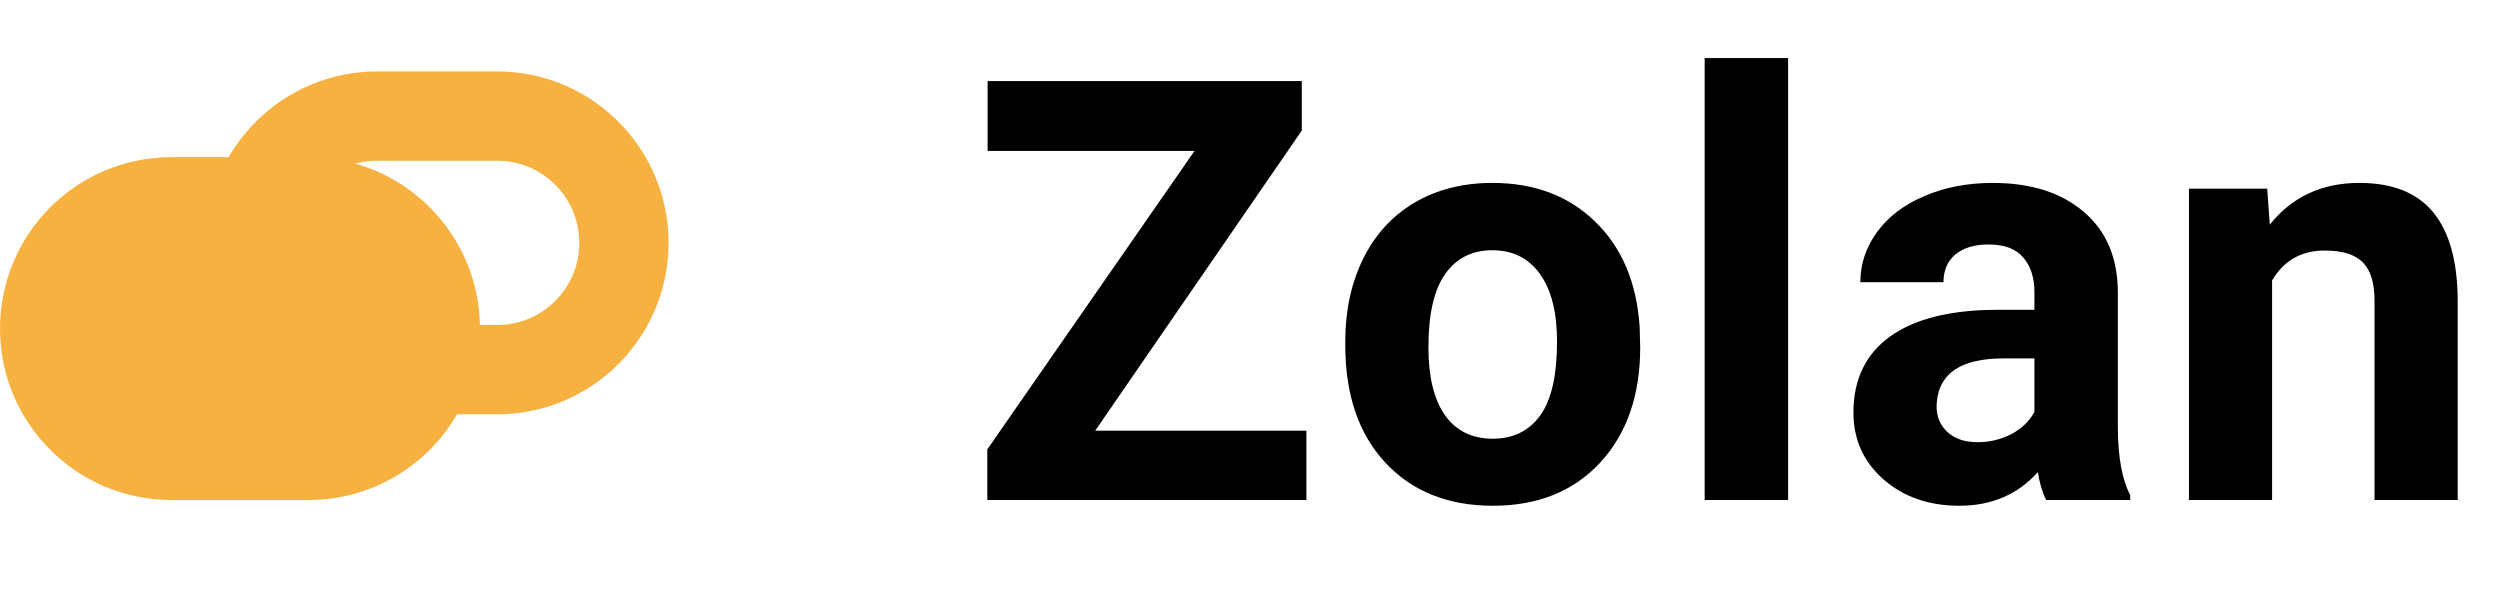
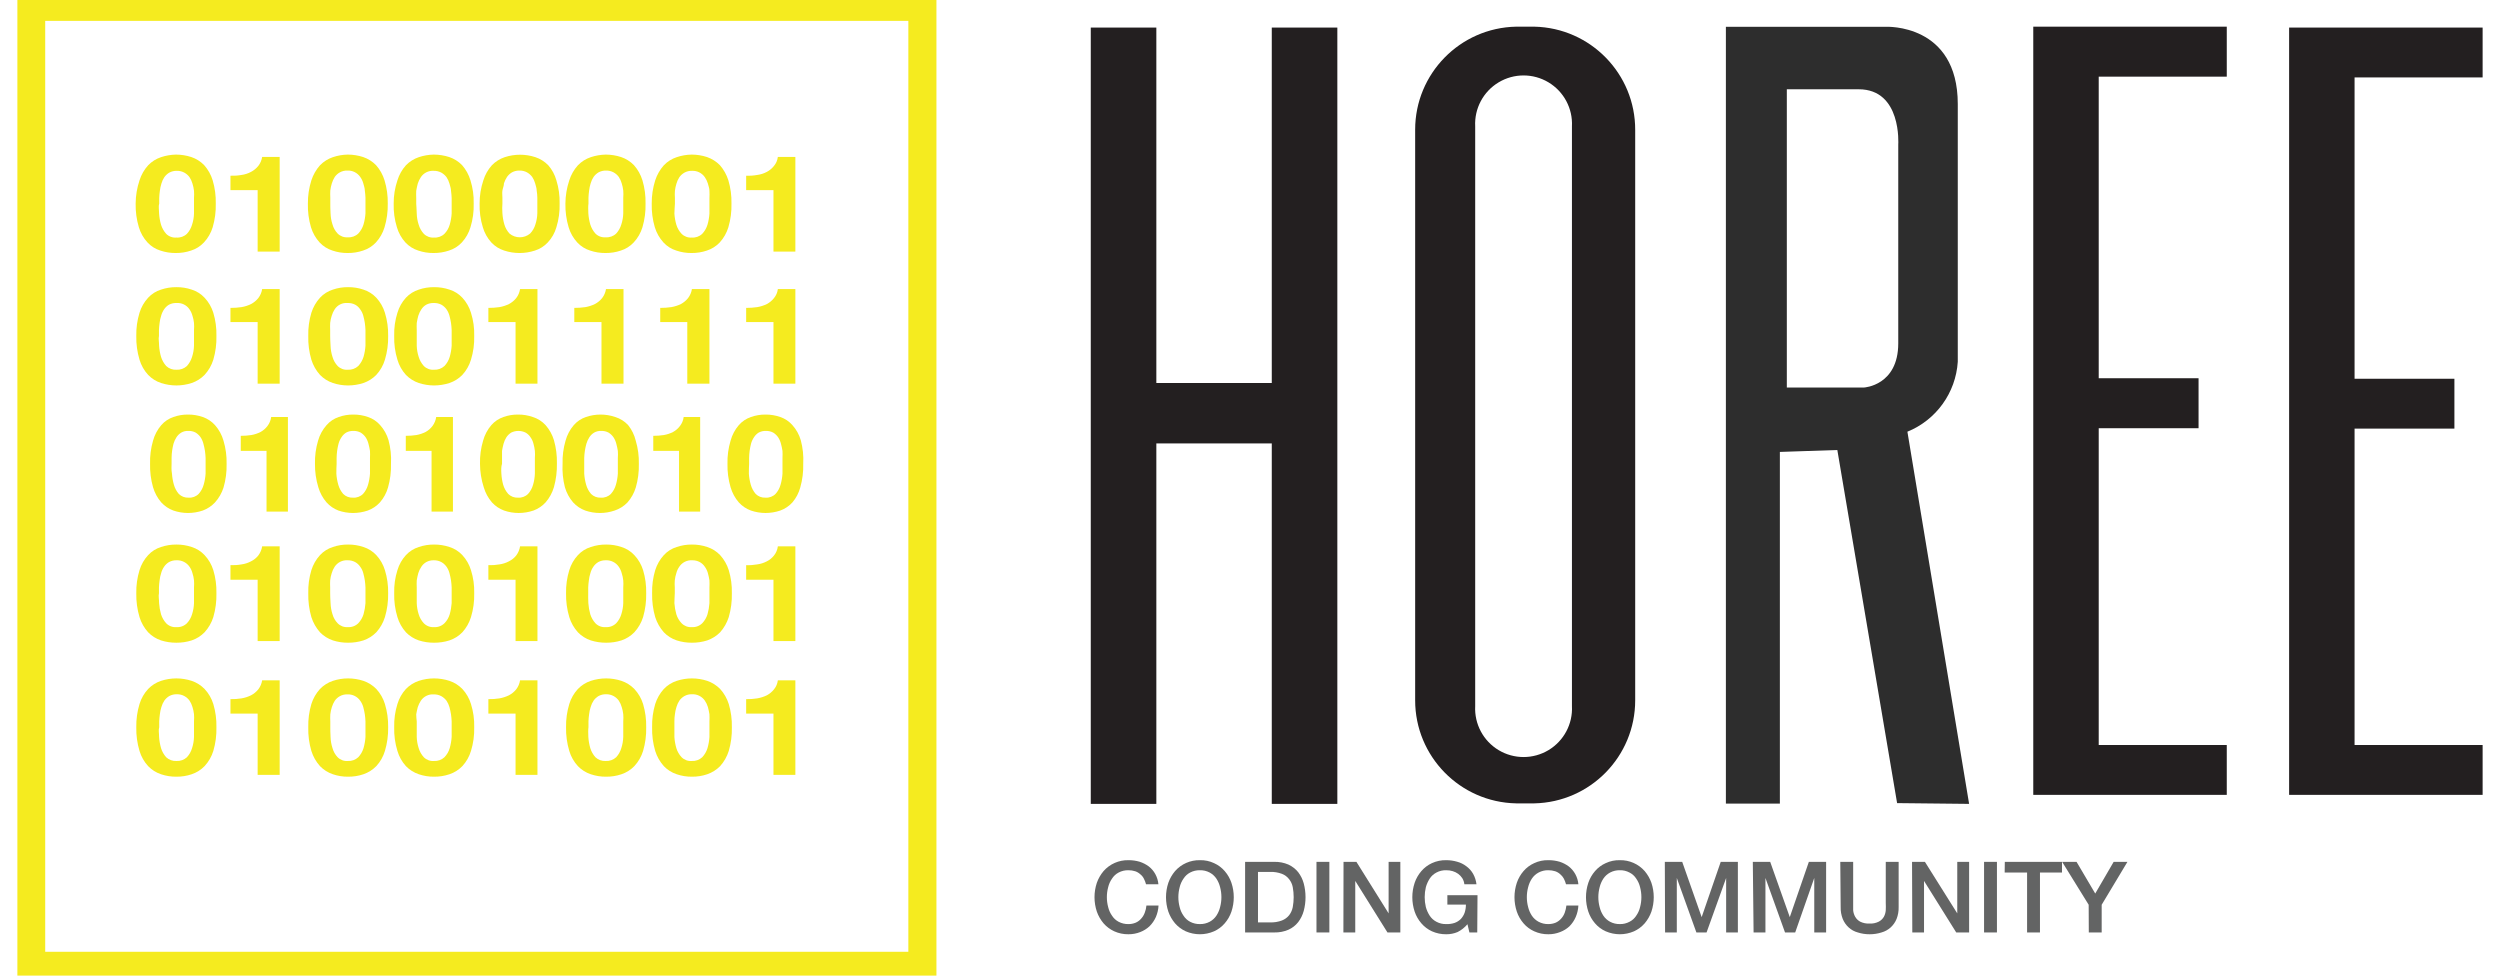
- <svg xmlns="http://www.w3.org/2000/svg" width="140" height="33" fill="none">
-   <rect y="8.8" width="26.88" height="19.2" rx="9.6" fill="#F6B141" />
-   <rect x="14.02" y="6.5" width="20.92" height="14.2" rx="7.1" stroke="#F6B141" stroke-width="5" />
-   <path d="M61.332 24.117h11.827V28H55.29v-2.836l11.602-16.71H55.306V4.54H72.9v2.772L61.332 24.117zm14.003-4.995c0-1.73.333-3.271.999-4.625.666-1.353 1.622-2.4 2.868-3.142 1.257-.741 2.713-1.112 4.367-1.112 2.352 0 4.27.72 5.752 2.16 1.493 1.439 2.326 3.394 2.498 5.865l.032 1.192c0 2.675-.746 4.823-2.24 6.445-1.493 1.612-3.496 2.417-6.01 2.417s-4.522-.805-6.026-2.417c-1.493-1.611-2.24-3.803-2.24-6.574v-.21zm4.657.338c0 1.654.311 2.922.934 3.803.623.87 1.515 1.305 2.675 1.305 1.128 0 2.009-.43 2.643-1.29.633-.87.95-2.255.95-4.156 0-1.622-.317-2.88-.95-3.77-.634-.893-1.526-1.338-2.675-1.338-1.139 0-2.02.446-2.643 1.337-.623.88-.934 2.25-.934 4.109zM100.134 28h-4.673V3.25h4.673V28zm14.454 0c-.215-.419-.371-.94-.467-1.563-1.128 1.257-2.595 1.885-4.399 1.885-1.708 0-3.126-.494-4.254-1.482-1.117-.988-1.676-2.235-1.676-3.738 0-1.848.682-3.266 2.046-4.254 1.375-.989 3.357-1.488 5.946-1.499h2.143v-.999c0-.806-.209-1.45-.628-1.934-.408-.483-1.058-.725-1.95-.725-.784 0-1.402.188-1.853.564-.44.376-.661.892-.661 1.547h-4.656c0-1.01.311-1.944.934-2.803.623-.86 1.504-1.531 2.643-2.015 1.139-.494 2.417-.74 3.835-.74 2.148 0 3.851.542 5.108 1.627 1.267 1.074 1.901 2.588 1.901 4.544v7.557c.011 1.654.242 2.905.693 3.754V28h-4.705zm-3.851-3.239a4.07 4.07 0 0 0 1.901-.45c.58-.313 1.01-.726 1.289-1.242v-2.997h-1.74c-2.331 0-3.572.806-3.722 2.417l-.016.274c0 .58.204 1.058.612 1.434.408.376.967.564 1.676.564zm16.226-14.196l.145 2.015c1.246-1.558 2.917-2.337 5.012-2.337 1.847 0 3.222.543 4.125 1.628.902 1.085 1.364 2.707 1.385 4.866V28h-4.656V16.85c0-.989-.215-1.703-.645-2.144-.43-.45-1.144-.676-2.143-.676-1.311 0-2.293.558-2.949 1.676V28h-4.656V10.565h4.382z" fill="#000" />
+ <svg xmlns="http://www.w3.org/2000/svg" width="123" height="48" viewBox="0 0 191.36 75.73">
+   <g id="Layer_2" data-name="Layer 2">
+     <g id="Layer_1-2" data-name="Layer 1">
+       <path d="M0,0V75.73H71.34V0ZM69.16,73.88h-67V1.62h67Z" fill="#f5eb1f" />
+       <polygon points="97.37 2.14 97.37 29.73 88.41 29.73 88.41 2.14 83.32 2.14 83.32 62.4 88.41 62.4 88.41 34.42 97.37 34.42 97.37 62.4 102.46 62.4 102.46 2.14 97.37 2.14" fill="#231f20" />
+       <polygon points="171.5 5.95 171.5 2.07 161.56 2.07 156.48 2.07 156.48 5.95 156.48 29.36 156.48 33.24 156.48 57.83 156.48 61.7 161.56 61.7 171.5 61.7 171.5 57.83 161.56 57.83 161.56 33.24 169.31 33.24 169.31 29.36 161.56 29.36 161.56 5.95 171.5 5.95" fill="#231f20" />
+       <path d="M146.71,33.51a6.3,6.3,0,0,0,3.91-5.43v-20c0-6.28-5.58-6-5.58-6H132.62v60.3h4.19V35.08l4.46-.15,4.64,27.41,5.59.06ZM146,11.22V26.65c0,3.28-2.65,3.43-2.65,3.43h-6V6.93h5.58C146.29,6.93,146,11.22,146,11.22Z" fill="#2d2d2d" />
+       <path d="M117.75,2.07h-1.41a8,8,0,0,0-7.84,8V54.36a8,8,0,0,0,7.84,8h1.41a8,8,0,0,0,7.83-8V10.1A8,8,0,0,0,117.75,2.07Zm2.92,52.74a3.76,3.76,0,1,1-7.51,0v-45a3.76,3.76,0,1,1,7.51,0Z" fill="#231f20" />
+       <polygon points="191.36 6.01 191.36 2.14 181.42 2.14 176.34 2.14 176.34 6.01 176.34 29.4 176.34 33.27 176.34 57.83 176.34 61.7 181.42 61.7 191.36 61.7 191.36 57.83 181.42 57.83 181.42 33.27 189.17 33.27 189.17 29.4 181.42 29.4 181.42 6.01 191.36 6.01" fill="#231f20" />
+       <path d="M87.61,68.64a2.11,2.11,0,0,0-.17-.44,1,1,0,0,0-.28-.34,1.09,1.09,0,0,0-.39-.23,1.69,1.69,0,0,0-.53-.08,1.55,1.55,0,0,0-.76.18,1.35,1.35,0,0,0-.51.47,1.94,1.94,0,0,0-.3.67,3,3,0,0,0,0,1.54,1.94,1.94,0,0,0,.3.67,1.35,1.35,0,0,0,.51.47,1.55,1.55,0,0,0,.76.18,1.41,1.41,0,0,0,.57-.11,1.18,1.18,0,0,0,.42-.31,1.42,1.42,0,0,0,.28-.46,2,2,0,0,0,.13-.56h.94a2.58,2.58,0,0,1-.21.9,2.37,2.37,0,0,1-.49.71,2.24,2.24,0,0,1-.72.45,2.47,2.47,0,0,1-.92.17,2.57,2.57,0,0,1-1.1-.23,2.45,2.45,0,0,1-.83-.62,2.92,2.92,0,0,1-.52-.91,3.54,3.54,0,0,1,0-2.23,2.92,2.92,0,0,1,.52-.91,2.5,2.5,0,0,1,1.93-.85,3,3,0,0,1,.87.12,2.45,2.45,0,0,1,.72.37,1.9,1.9,0,0,1,.5.59,2,2,0,0,1,.24.79Z" fill="#636464" />
+       <path d="M91.79,66.77a2.43,2.43,0,0,1,1.1.23,2.35,2.35,0,0,1,.83.62,2.73,2.73,0,0,1,.52.91,3.54,3.54,0,0,1,0,2.23,2.73,2.73,0,0,1-.52.91,2.35,2.35,0,0,1-.83.62,2.75,2.75,0,0,1-2.2,0,2.45,2.45,0,0,1-.83-.62,2.92,2.92,0,0,1-.52-.91,3.54,3.54,0,0,1,0-2.23,2.92,2.92,0,0,1,.52-.91,2.5,2.5,0,0,1,1.93-.85Zm0,.78a1.55,1.55,0,0,0-.76.18,1.35,1.35,0,0,0-.51.47,1.94,1.94,0,0,0-.3.67,3,3,0,0,0,0,1.54,1.94,1.94,0,0,0,.3.67,1.35,1.35,0,0,0,.51.47,1.55,1.55,0,0,0,.76.18,1.53,1.53,0,0,0,.76-.18,1.46,1.46,0,0,0,.52-.47,2.13,2.13,0,0,0,.29-.67,3,3,0,0,0,0-1.54,2.13,2.13,0,0,0-.29-.67,1.46,1.46,0,0,0-.52-.47A1.53,1.53,0,0,0,91.79,67.55Z" fill="#636464" />
+       <path d="M95.3,66.9h2.27a2.62,2.62,0,0,1,1.09.21,2.13,2.13,0,0,1,.76.59,2.53,2.53,0,0,1,.43.87,4.13,4.13,0,0,1,.14,1.07,4.07,4.07,0,0,1-.14,1.07,2.53,2.53,0,0,1-.43.87,2,2,0,0,1-.76.59,2.62,2.62,0,0,1-1.09.21H95.3Zm1,4.7h.94a2.39,2.39,0,0,0,.92-.15,1.34,1.34,0,0,0,.56-.41,1.51,1.51,0,0,0,.28-.63,4.27,4.27,0,0,0,0-1.54,1.41,1.41,0,0,0-.28-.62,1.28,1.28,0,0,0-.56-.42,2.39,2.39,0,0,0-.92-.15h-.94Z" fill="#636464" />
+       <path d="M100.84,66.9h1v5.48h-1Z" fill="#636464" />
+       <path d="M102.94,66.9h1l2.5,4h0v-4h.91v5.48h-1l-2.5-4h0v4h-.92Z" fill="#636464" />
+       <path d="M113.32,72.38h-.61l-.15-.64a2.42,2.42,0,0,1-.77.61,2.23,2.23,0,0,1-.88.17,2.65,2.65,0,0,1-1.11-.23,2.41,2.41,0,0,1-.82-.62,2.73,2.73,0,0,1-.52-.91,3.54,3.54,0,0,1,0-2.23,2.73,2.73,0,0,1,.52-.91,2.41,2.41,0,0,1,.82-.62,2.51,2.51,0,0,1,1.11-.23,3,3,0,0,1,.85.12,2.05,2.05,0,0,1,.71.35,1.89,1.89,0,0,1,.53.59,2.21,2.21,0,0,1,.26.81h-.94a1.14,1.14,0,0,0-.16-.47,1.3,1.3,0,0,0-.32-.34,1.43,1.43,0,0,0-.43-.21,1.68,1.68,0,0,0-.5-.07,1.5,1.5,0,0,0-.76.18,1.38,1.38,0,0,0-.52.47,2.4,2.4,0,0,0-.3.67,3.34,3.34,0,0,0,0,1.54,2.4,2.4,0,0,0,.3.67,1.38,1.38,0,0,0,.52.47,1.5,1.5,0,0,0,.76.18,1.89,1.89,0,0,0,.65-.09,1.31,1.31,0,0,0,.48-.3,1.44,1.44,0,0,0,.3-.49,2,2,0,0,0,.1-.63H111v-.73h2.34Z" fill="#636464" />
+       <path d="M120.21,68.64a2.11,2.11,0,0,0-.17-.44,1.16,1.16,0,0,0-.28-.34,1.09,1.09,0,0,0-.39-.23,1.74,1.74,0,0,0-.53-.08,1.53,1.53,0,0,0-.76.18,1.46,1.46,0,0,0-.52.47,2.13,2.13,0,0,0-.29.67,3,3,0,0,0,0,1.54,2.13,2.13,0,0,0,.29.67,1.46,1.46,0,0,0,.52.47,1.53,1.53,0,0,0,.76.18,1.48,1.48,0,0,0,.57-.11,1.27,1.27,0,0,0,.42-.31,1.42,1.42,0,0,0,.28-.46,2.42,2.42,0,0,0,.13-.56h.93a2.58,2.58,0,0,1-.21.9,2.34,2.34,0,0,1-.48.71,2.18,2.18,0,0,1-.73.45,2.42,2.42,0,0,1-.91.17,2.57,2.57,0,0,1-1.1-.23,2.35,2.35,0,0,1-.83-.62,2.73,2.73,0,0,1-.52-.91,3.54,3.54,0,0,1,0-2.23,2.73,2.73,0,0,1,.52-.91,2.35,2.35,0,0,1,.83-.62,2.43,2.43,0,0,1,1.1-.23,3,3,0,0,1,.87.12,2.45,2.45,0,0,1,.72.37,2,2,0,0,1,.5.59,2,2,0,0,1,.24.79Z" fill="#636464" />
+       <path d="M124.39,66.77a2.5,2.5,0,0,1,1.93.85,2.92,2.92,0,0,1,.52.91,3.54,3.54,0,0,1,0,2.23,2.92,2.92,0,0,1-.52.91,2.45,2.45,0,0,1-.83.62,2.75,2.75,0,0,1-2.2,0,2.35,2.35,0,0,1-.83-.62,2.73,2.73,0,0,1-.52-.91,3.54,3.54,0,0,1,0-2.23,2.73,2.73,0,0,1,.52-.91,2.35,2.35,0,0,1,.83-.62A2.43,2.43,0,0,1,124.39,66.77Zm0,.78a1.53,1.53,0,0,0-.76.18,1.46,1.46,0,0,0-.52.47,2.13,2.13,0,0,0-.29.67,3,3,0,0,0,0,1.54,2.13,2.13,0,0,0,.29.67,1.46,1.46,0,0,0,.52.47,1.53,1.53,0,0,0,.76.18,1.49,1.49,0,0,0,.75-.18,1.31,1.31,0,0,0,.52-.47,1.94,1.94,0,0,0,.3-.67,3,3,0,0,0,0-1.54,1.94,1.94,0,0,0-.3-.67,1.31,1.31,0,0,0-.52-.47A1.49,1.49,0,0,0,124.39,67.55Z" fill="#636464" />
+       <path d="M127.88,66.9h1.35l1.51,4.29h0l1.48-4.29h1.33v5.48h-.91V68.15h0l-1.52,4.23h-.79l-1.52-4.23h0v4.23h-.91Z" fill="#636464" />
+       <path d="M134.71,66.9h1.35l1.52,4.29h0l1.48-4.29h1.34v5.48h-.92V68.15h0L138,72.38h-.79l-1.52-4.23h0v4.23h-.92Z" fill="#636464" />
+       <path d="M141.5,66.9h1v3.19c0,.19,0,.38,0,.57a1.27,1.27,0,0,0,.16.51,1,1,0,0,0,.38.37,1.47,1.47,0,0,0,.73.15,1.43,1.43,0,0,0,.72-.15,1,1,0,0,0,.39-.37,1.26,1.26,0,0,0,.15-.51,5.44,5.44,0,0,0,0-.57V66.9h1v3.51a2.36,2.36,0,0,1-.16.92,1.83,1.83,0,0,1-.46.66,1.76,1.76,0,0,1-.71.39,3,3,0,0,1-.92.14,2.91,2.91,0,0,1-.92-.14,1.69,1.69,0,0,1-.71-.39,1.83,1.83,0,0,1-.46-.66,2.36,2.36,0,0,1-.16-.92Z" fill="#636464" />
+       <path d="M147.07,66.9h1l2.51,4h0v-4h.92v5.48h-1l-2.5-4h0v4h-.91Z" fill="#636464" />
+       <path d="M152.66,66.9h1v5.48h-1Z" fill="#636464" />
+       <path d="M154.27,66.9h4.44v.83H157v4.65h-1V67.73h-1.74Z" fill="#636464" />
+       <path d="M160.78,70.23l-2.06-3.33h1.12l1.45,2.46,1.43-2.46h1.07l-2,3.33v2.15h-1Z" fill="#636464" />
+       <path d="M9.48,14a3.16,3.16,0,0,1,.67-1.17,2.47,2.47,0,0,1,1-.63A3.9,3.9,0,0,1,12.31,12a3.85,3.85,0,0,1,1.19.19,2.5,2.5,0,0,1,1,.63A3.17,3.17,0,0,1,15.16,14a5.85,5.85,0,0,1,.24,1.8,6,6,0,0,1-.24,1.84,3,3,0,0,1-.68,1.18,2.3,2.3,0,0,1-1,.63,3.58,3.58,0,0,1-1.19.19,3.62,3.62,0,0,1-1.19-.19,2.27,2.27,0,0,1-1-.63,3,3,0,0,1-.67-1.18,6,6,0,0,1-.25-1.84A5.83,5.83,0,0,1,9.48,14ZM11,16.58a4,4,0,0,0,.15.86,1.9,1.9,0,0,0,.4.71,1,1,0,0,0,.8.29,1.06,1.06,0,0,0,.81-.29,1.77,1.77,0,0,0,.4-.71,3,3,0,0,0,.15-.86c0-.3,0-.55,0-.76s0-.28,0-.45a3.64,3.64,0,0,0,0-.56,3,3,0,0,0-.12-.56,1.75,1.75,0,0,0-.23-.5,1.23,1.23,0,0,0-.4-.35,1.16,1.16,0,0,0-.58-.14,1.17,1.17,0,0,0-.59.14,1.27,1.27,0,0,0-.38.35,1.75,1.75,0,0,0-.23.5,3,3,0,0,0-.12.56,5.54,5.54,0,0,0-.05.56v.45C10.94,16,11,16.28,11,16.58Z" fill="#f5eb1f" />
+       <path d="M18.65,19.53V14.76H16.54V13.64a4.06,4.06,0,0,0,.86-.06,2.15,2.15,0,0,0,.74-.24,1.8,1.8,0,0,0,.56-.46,1.49,1.49,0,0,0,.3-.7h1.36v7.35Z" fill="#f5eb1f" />
+       <path d="M22.82,14a3.3,3.3,0,0,1,.67-1.17,2.5,2.5,0,0,1,1-.63A3.79,3.79,0,0,1,25.65,12a3.85,3.85,0,0,1,1.19.19,2.54,2.54,0,0,1,1,.63A3.16,3.16,0,0,1,28.5,14a5.83,5.83,0,0,1,.25,1.8,6,6,0,0,1-.25,1.84,3,3,0,0,1-.67,1.18,2.33,2.33,0,0,1-1,.63,3.58,3.58,0,0,1-1.19.19,3.52,3.52,0,0,1-1.18-.19,2.3,2.3,0,0,1-1-.63,3.1,3.1,0,0,1-.67-1.18,6,6,0,0,1-.24-1.84A5.85,5.85,0,0,1,22.82,14Zm1.49,2.56a3,3,0,0,0,.15.86,1.66,1.66,0,0,0,.4.71,1,1,0,0,0,.79.29,1.06,1.06,0,0,0,.81-.29,1.79,1.79,0,0,0,.41-.71,4,4,0,0,0,.15-.86c0-.3,0-.55,0-.76v-.45a5.54,5.54,0,0,0-.05-.56c0-.18-.07-.37-.12-.56a1.54,1.54,0,0,0-.24-.5,1.15,1.15,0,0,0-1-.49,1.13,1.13,0,0,0-.58.14,1.2,1.2,0,0,0-.39.35,2.07,2.07,0,0,0-.23.5,3,3,0,0,0-.12.56,5.46,5.46,0,0,0,0,.56c0,.17,0,.33,0,.45S24.29,16.28,24.31,16.58Z" fill="#f5eb1f" />
+       <path d="M29.5,14a3.14,3.14,0,0,1,.66-1.17,2.5,2.5,0,0,1,1-.63A3.84,3.84,0,0,1,32.32,12a3.92,3.92,0,0,1,1.2.19,2.5,2.5,0,0,1,1,.63A3.16,3.16,0,0,1,35.17,14a5.54,5.54,0,0,1,.25,1.8,5.68,5.68,0,0,1-.25,1.84,3,3,0,0,1-.67,1.18,2.3,2.3,0,0,1-1,.63,3.64,3.64,0,0,1-1.2.19,3.56,3.56,0,0,1-1.18-.19,2.3,2.3,0,0,1-1-.63,3,3,0,0,1-.66-1.18,5.68,5.68,0,0,1-.25-1.84A5.54,5.54,0,0,1,29.5,14ZM31,16.58a3,3,0,0,0,.15.86,1.77,1.77,0,0,0,.4.71,1,1,0,0,0,.79.29,1.06,1.06,0,0,0,.81-.29,1.68,1.68,0,0,0,.41-.71,4,4,0,0,0,.15-.86c0-.3,0-.55,0-.76v-.45a5.54,5.54,0,0,0-.05-.56c0-.18-.07-.37-.12-.56a1.75,1.75,0,0,0-.23-.5,1.35,1.35,0,0,0-.4-.35,1.2,1.2,0,0,0-.59-.14,1.11,1.11,0,0,0-1,.49,2.1,2.1,0,0,0-.24.5c-.05.19-.09.38-.12.56a5.46,5.46,0,0,0,0,.56c0,.17,0,.33,0,.45S31,16.28,31,16.58Z" fill="#f5eb1f" />
+       <path d="M36.17,14a3.14,3.14,0,0,1,.66-1.17,2.5,2.5,0,0,1,1-.63,3.82,3.82,0,0,1,2.38,0,2.5,2.5,0,0,1,1,.63A3,3,0,0,1,41.84,14a5.54,5.54,0,0,1,.25,1.8,5.68,5.68,0,0,1-.25,1.84,2.86,2.86,0,0,1-.67,1.18,2.3,2.3,0,0,1-1,.63,3.82,3.82,0,0,1-2.38,0,2.3,2.3,0,0,1-1-.63,3,3,0,0,1-.66-1.18,5.68,5.68,0,0,1-.25-1.84A5.54,5.54,0,0,1,36.17,14Zm1.48,2.56a4,4,0,0,0,.15.86,1.77,1.77,0,0,0,.4.71,1.25,1.25,0,0,0,1.6,0,1.68,1.68,0,0,0,.41-.71,3,3,0,0,0,.15-.86c0-.3,0-.55,0-.76s0-.28,0-.45a3.64,3.64,0,0,0-.05-.56c0-.18-.07-.37-.12-.56a1.75,1.75,0,0,0-.23-.5,1.35,1.35,0,0,0-.4-.35,1.17,1.17,0,0,0-.59-.14,1.16,1.16,0,0,0-.58.14,1.27,1.27,0,0,0-.38.35,2.1,2.1,0,0,0-.24.5c0,.19-.09.38-.12.56s0,.38,0,.56v.45C37.63,16,37.63,16.28,37.65,16.58Z" fill="#f5eb1f" />
+       <path d="M42.84,14a3.16,3.16,0,0,1,.67-1.17,2.47,2.47,0,0,1,1-.63A3.9,3.9,0,0,1,45.67,12a3.85,3.85,0,0,1,1.19.19,2.5,2.5,0,0,1,1,.63A3.17,3.17,0,0,1,48.52,14a5.85,5.85,0,0,1,.24,1.8,6,6,0,0,1-.24,1.84,3,3,0,0,1-.68,1.18,2.3,2.3,0,0,1-1,.63,3.58,3.58,0,0,1-1.19.19,3.62,3.62,0,0,1-1.19-.19,2.27,2.27,0,0,1-1-.63,3,3,0,0,1-.67-1.18,6,6,0,0,1-.25-1.84A5.83,5.83,0,0,1,42.84,14Zm1.48,2.56a4,4,0,0,0,.15.86,1.9,1.9,0,0,0,.4.71,1,1,0,0,0,.8.29,1.06,1.06,0,0,0,.81-.29,1.77,1.77,0,0,0,.4-.71,3,3,0,0,0,.15-.86c0-.3,0-.55,0-.76s0-.28,0-.45a3.64,3.64,0,0,0,0-.56,3,3,0,0,0-.12-.56,1.75,1.75,0,0,0-.23-.5,1.23,1.23,0,0,0-.4-.35,1.16,1.16,0,0,0-.58-.14,1.17,1.17,0,0,0-.59.14,1.27,1.27,0,0,0-.38.35,1.75,1.75,0,0,0-.23.5,3,3,0,0,0-.12.56,5.54,5.54,0,0,0-.05.56v.45C44.3,16,44.31,16.28,44.32,16.58Z" fill="#f5eb1f" />
+       <path d="M49.51,14a3.3,3.3,0,0,1,.67-1.17,2.43,2.43,0,0,1,1-.63A3.79,3.79,0,0,1,52.34,12a3.85,3.85,0,0,1,1.19.19,2.61,2.61,0,0,1,1,.63A3.3,3.3,0,0,1,55.19,14a5.85,5.85,0,0,1,.24,1.8,6,6,0,0,1-.24,1.84,3.1,3.1,0,0,1-.67,1.18,2.39,2.39,0,0,1-1,.63,3.58,3.58,0,0,1-1.19.19,3.52,3.52,0,0,1-1.18-.19,2.24,2.24,0,0,1-1-.63,3.1,3.1,0,0,1-.67-1.18,6,6,0,0,1-.24-1.84A5.85,5.85,0,0,1,49.51,14ZM51,16.58a4,4,0,0,0,.15.86,1.79,1.79,0,0,0,.41.71,1,1,0,0,0,.79.29,1.06,1.06,0,0,0,.81-.29,1.79,1.79,0,0,0,.41-.71,4,4,0,0,0,.15-.86c0-.3,0-.55,0-.76s0-.28,0-.45a5.46,5.46,0,0,0,0-.56c0-.18-.07-.37-.12-.56a1.78,1.78,0,0,0-.24-.5,1.15,1.15,0,0,0-1-.49,1.13,1.13,0,0,0-.58.14,1.2,1.2,0,0,0-.39.35,1.75,1.75,0,0,0-.23.5,3,3,0,0,0-.12.56,3.6,3.6,0,0,0,0,.56c0,.17,0,.33,0,.45S51,16.28,51,16.58Z" fill="#f5eb1f" />
+       <path d="M58.69,19.53V14.76H56.57V13.64a4,4,0,0,0,.86-.06,2.2,2.2,0,0,0,.75-.24,1.76,1.76,0,0,0,.55-.46,1.32,1.32,0,0,0,.3-.7h1.36v7.35Z" fill="#f5eb1f" />
+       <path d="M9.48,24.28a3,3,0,0,1,.67-1.17,2.27,2.27,0,0,1,1-.63,3.62,3.62,0,0,1,1.19-.19,3.58,3.58,0,0,1,1.19.19,2.3,2.3,0,0,1,1,.63,3,3,0,0,1,.68,1.17,5.77,5.77,0,0,1,.24,1.8,6,6,0,0,1-.24,1.84,3.06,3.06,0,0,1-.68,1.18,2.5,2.5,0,0,1-1,.63,3.85,3.85,0,0,1-1.19.19,3.9,3.9,0,0,1-1.19-.19,2.47,2.47,0,0,1-1-.63,3,3,0,0,1-.67-1.18,6,6,0,0,1-.25-1.84A5.74,5.74,0,0,1,9.48,24.28ZM11,26.84a4.07,4.07,0,0,0,.15.86,2,2,0,0,0,.4.71,1.07,1.07,0,0,0,.8.29,1.1,1.1,0,0,0,.81-.29,1.84,1.84,0,0,0,.4-.71,3.1,3.1,0,0,0,.15-.86c0-.3,0-.55,0-.76s0-.28,0-.46a3.51,3.51,0,0,0,0-.55,2.66,2.66,0,0,0-.12-.56,1.64,1.64,0,0,0-.23-.5,1.12,1.12,0,0,0-1-.49,1.17,1.17,0,0,0-.59.13,1.19,1.19,0,0,0-.38.36,1.64,1.64,0,0,0-.23.5,2.66,2.66,0,0,0-.12.56,5.35,5.35,0,0,0-.05.55v.46C10.94,26.29,11,26.54,11,26.84Z" fill="#f5eb1f" />
+       <path d="M18.65,29.78V25H16.54V23.9a6,6,0,0,0,.86-.06,2.68,2.68,0,0,0,.74-.24,1.8,1.8,0,0,0,.56-.46,1.54,1.54,0,0,0,.3-.7h1.36v7.34Z" fill="#f5eb1f" />
+       <path d="M22.82,24.28a3.13,3.13,0,0,1,.67-1.17,2.3,2.3,0,0,1,1-.63,3.52,3.52,0,0,1,1.18-.19,3.58,3.58,0,0,1,1.19.19,2.33,2.33,0,0,1,1,.63,3,3,0,0,1,.67,1.17,5.74,5.74,0,0,1,.25,1.8,6,6,0,0,1-.25,1.84,3,3,0,0,1-.67,1.18,2.54,2.54,0,0,1-1,.63,3.85,3.85,0,0,1-1.19.19,3.79,3.79,0,0,1-1.18-.19,2.5,2.5,0,0,1-1-.63,3.18,3.18,0,0,1-.67-1.18,6,6,0,0,1-.24-1.84A5.77,5.77,0,0,1,22.82,24.28Zm1.49,2.56a3.1,3.1,0,0,0,.15.86,1.72,1.72,0,0,0,.4.71,1,1,0,0,0,.79.29,1.1,1.1,0,0,0,.81-.29,1.87,1.87,0,0,0,.41-.71,4.07,4.07,0,0,0,.15-.86c0-.3,0-.55,0-.76v-.46a5.35,5.35,0,0,0-.05-.55,5.05,5.05,0,0,0-.12-.56,1.45,1.45,0,0,0-.24-.5,1.12,1.12,0,0,0-.39-.36,1.2,1.2,0,0,0-.59-.13,1.08,1.08,0,0,0-1,.49,1.91,1.91,0,0,0-.23.5,2.66,2.66,0,0,0-.12.56,5.28,5.28,0,0,0,0,.55c0,.18,0,.33,0,.46S24.29,26.54,24.31,26.84Z" fill="#f5eb1f" />
+       <path d="M29.5,24.28a3,3,0,0,1,.66-1.17,2.3,2.3,0,0,1,1-.63,3.56,3.56,0,0,1,1.18-.19,3.64,3.64,0,0,1,1.2.19,2.3,2.3,0,0,1,1,.63,3,3,0,0,1,.67,1.17,5.46,5.46,0,0,1,.25,1.8,5.72,5.72,0,0,1-.25,1.84,3,3,0,0,1-.67,1.18,2.5,2.5,0,0,1-1,.63,3.92,3.92,0,0,1-1.2.19,3.84,3.84,0,0,1-1.18-.19,2.5,2.5,0,0,1-1-.63,3,3,0,0,1-.66-1.18,5.72,5.72,0,0,1-.25-1.84A5.46,5.46,0,0,1,29.5,24.28ZM31,26.84a3.1,3.1,0,0,0,.15.86,1.84,1.84,0,0,0,.4.71,1,1,0,0,0,.79.29,1.1,1.1,0,0,0,.81-.29,1.74,1.74,0,0,0,.41-.71,4.07,4.07,0,0,0,.15-.86c0-.3,0-.55,0-.76v-.46a5.35,5.35,0,0,0-.05-.55,5.05,5.05,0,0,0-.12-.56,1.64,1.64,0,0,0-.23-.5,1.25,1.25,0,0,0-.4-.36,1.2,1.2,0,0,0-.59-.13,1.16,1.16,0,0,0-.58.13,1.09,1.09,0,0,0-.38.36,1.93,1.93,0,0,0-.24.5,5.05,5.05,0,0,0-.12.56,5.28,5.28,0,0,0,0,.55c0,.18,0,.33,0,.46S31,26.54,31,26.84Z" fill="#f5eb1f" />
+       <path d="M38.67,29.78V25H36.56V23.9a6.11,6.11,0,0,0,.86-.06,2.79,2.79,0,0,0,.74-.24,1.8,1.8,0,0,0,.56-.46,1.54,1.54,0,0,0,.3-.7h1.35v7.34Z" fill="#f5eb1f" />
+       <path d="M45.34,29.78V25H43.23V23.9a6,6,0,0,0,.86-.06,2.79,2.79,0,0,0,.74-.24,1.8,1.8,0,0,0,.56-.46,1.54,1.54,0,0,0,.3-.7h1.36v7.34Z" fill="#f5eb1f" />
+       <path d="M52,29.78V25H49.9V23.9a6,6,0,0,0,.86-.06,2.87,2.87,0,0,0,.75-.24,1.88,1.88,0,0,0,.55-.46,1.54,1.54,0,0,0,.3-.7h1.36v7.34Z" fill="#f5eb1f" />
+       <path d="M58.69,29.78V25H56.57V23.9a5.9,5.9,0,0,0,.86-.06,2.75,2.75,0,0,0,.75-.24,1.76,1.76,0,0,0,.55-.46,1.35,1.35,0,0,0,.3-.7h1.36v7.34Z" fill="#f5eb1f" />
+       <path d="M10.53,34.21A3.1,3.1,0,0,1,11.17,33a2.17,2.17,0,0,1,.94-.63,3.27,3.27,0,0,1,1.13-.19,3.34,3.34,0,0,1,1.15.19,2.27,2.27,0,0,1,.95.63A3.1,3.1,0,0,1,16,34.21a5.77,5.77,0,0,1,.24,1.8A6,6,0,0,1,16,37.85,3.15,3.15,0,0,1,15.34,39a2.47,2.47,0,0,1-.95.63,3.6,3.6,0,0,1-1.15.19,3.53,3.53,0,0,1-1.13-.19,2.37,2.37,0,0,1-.94-.63,3.15,3.15,0,0,1-.64-1.18A6.07,6.07,0,0,1,10.3,36,5.79,5.79,0,0,1,10.53,34.21ZM12,36.77a4.07,4.07,0,0,0,.15.86,1.87,1.87,0,0,0,.38.71,1,1,0,0,0,.76.29,1,1,0,0,0,.78-.29,1.76,1.76,0,0,0,.39-.71,4.07,4.07,0,0,0,.15-.86c0-.3,0-.55,0-.76v-.46a5.35,5.35,0,0,0-.05-.55,5.05,5.05,0,0,0-.12-.56,1.62,1.62,0,0,0-.22-.5,1.31,1.31,0,0,0-.38-.36,1.09,1.09,0,0,0-.57-.13,1,1,0,0,0-.55.13,1.16,1.16,0,0,0-.37.36,1.91,1.91,0,0,0-.23.5,4.63,4.63,0,0,0-.15,1.11c0,.18,0,.33,0,.46S11.94,36.47,12,36.77Z" fill="#f5eb1f" />
+       <path d="M19.34,39.71V35h-2V33.83a5.46,5.46,0,0,0,.82-.06,2.54,2.54,0,0,0,.72-.24,1.68,1.68,0,0,0,.53-.46,1.43,1.43,0,0,0,.29-.7H21v7.34Z" fill="#f5eb1f" />
+       <path d="M23.34,34.21A3.1,3.1,0,0,1,24,33a2.17,2.17,0,0,1,.94-.63,3.27,3.27,0,0,1,1.13-.19,3.34,3.34,0,0,1,1.15.19,2.17,2.17,0,0,1,.94.63,3,3,0,0,1,.65,1.17A5.79,5.79,0,0,1,29,36a6.07,6.07,0,0,1-.23,1.84A3,3,0,0,1,28.14,39a2.37,2.37,0,0,1-.94.63,3.6,3.6,0,0,1-1.15.19,3.53,3.53,0,0,1-1.13-.19A2.37,2.37,0,0,1,24,39a3.15,3.15,0,0,1-.64-1.18A6,6,0,0,1,23.1,36,5.77,5.77,0,0,1,23.34,34.21Zm1.42,2.56a4.07,4.07,0,0,0,.15.86,1.87,1.87,0,0,0,.38.71,1,1,0,0,0,.76.29,1,1,0,0,0,.78-.29,1.76,1.76,0,0,0,.39-.71,4.07,4.07,0,0,0,.15-.86c0-.3,0-.55,0-.76s0-.28,0-.46a5.28,5.28,0,0,0,0-.55,5.05,5.05,0,0,0-.12-.56,1.62,1.62,0,0,0-.22-.5,1.31,1.31,0,0,0-.38-.36,1.12,1.12,0,0,0-.57-.13,1.08,1.08,0,0,0-.56.13,1.13,1.13,0,0,0-.36.36,1.64,1.64,0,0,0-.23.5,4.63,4.63,0,0,0-.15,1.11c0,.18,0,.33,0,.46S24.75,36.47,24.76,36.77Z" fill="#f5eb1f" />
+       <path d="M32.15,39.71V35h-2V33.83a5.46,5.46,0,0,0,.82-.06,2.65,2.65,0,0,0,.72-.24,1.68,1.68,0,0,0,.53-.46,1.53,1.53,0,0,0,.29-.7h1.3v7.34Z" fill="#f5eb1f" />
+       <path d="M36.15,34.21A3.1,3.1,0,0,1,36.79,33a2.17,2.17,0,0,1,.94-.63,3.23,3.23,0,0,1,1.13-.19,3.34,3.34,0,0,1,1.15.19A2.23,2.23,0,0,1,41,33a3.11,3.11,0,0,1,.65,1.17,6.11,6.11,0,0,1,.23,1.8,6.4,6.4,0,0,1-.23,1.84A3.16,3.16,0,0,1,41,39a2.44,2.44,0,0,1-.94.63,3.6,3.6,0,0,1-1.15.19,3.48,3.48,0,0,1-1.13-.19,2.37,2.37,0,0,1-.94-.63,3.15,3.15,0,0,1-.64-1.18A6,6,0,0,1,35.91,36,5.77,5.77,0,0,1,36.15,34.21Zm1.42,2.56a4.06,4.06,0,0,0,.14.86,1.88,1.88,0,0,0,.39.71,1,1,0,0,0,.76.29,1,1,0,0,0,.78-.29,1.76,1.76,0,0,0,.39-.71,3.51,3.51,0,0,0,.14-.86c0-.3,0-.55,0-.76s0-.28,0-.46a3.51,3.51,0,0,0,0-.55,3.47,3.47,0,0,0-.11-.56,1.43,1.43,0,0,0-.23-.5,1.1,1.1,0,0,0-.38-.36,1.27,1.27,0,0,0-1.12,0,1.27,1.27,0,0,0-.37.36,1.9,1.9,0,0,0-.22.5,5.05,5.05,0,0,0-.12.56c0,.19,0,.37,0,.55V36C37.55,36.22,37.55,36.47,37.57,36.77Z" fill="#f5eb1f" />
+       <path d="M42.55,34.21A3.1,3.1,0,0,1,43.19,33a2.17,2.17,0,0,1,.94-.63,3.51,3.51,0,0,1,2.28,0,2.27,2.27,0,0,1,1,.63A3.1,3.1,0,0,1,48,34.21a5.77,5.77,0,0,1,.24,1.8A6,6,0,0,1,48,37.85,3.15,3.15,0,0,1,47.36,39a2.47,2.47,0,0,1-1,.63,3.51,3.51,0,0,1-2.28,0,2.37,2.37,0,0,1-.94-.63,3.15,3.15,0,0,1-.64-1.18A6.07,6.07,0,0,1,42.32,36,5.79,5.79,0,0,1,42.55,34.21ZM44,36.77a4.07,4.07,0,0,0,.15.86,1.87,1.87,0,0,0,.38.71,1,1,0,0,0,.76.29,1,1,0,0,0,.78-.29,1.76,1.76,0,0,0,.39-.71,4.07,4.07,0,0,0,.15-.86c0-.3,0-.55,0-.76s0-.28,0-.46a3.48,3.48,0,0,0,0-.55,5.05,5.05,0,0,0-.12-.56,1.62,1.62,0,0,0-.22-.5,1.31,1.31,0,0,0-.38-.36,1.12,1.12,0,0,0-.57-.13,1,1,0,0,0-.55.13,1.16,1.16,0,0,0-.37.36,1.91,1.91,0,0,0-.23.5A4.63,4.63,0,0,0,44,35.55c0,.18,0,.33,0,.46S44,36.47,44,36.77Z" fill="#f5eb1f" />
+       <path d="M51.36,39.71V35h-2V33.83a5.46,5.46,0,0,0,.82-.06,2.54,2.54,0,0,0,.72-.24,1.68,1.68,0,0,0,.53-.46,1.43,1.43,0,0,0,.29-.7H53v7.34Z" fill="#f5eb1f" />
+       <path d="M55.36,34.21A3.1,3.1,0,0,1,56,33a2.17,2.17,0,0,1,.94-.63,3.27,3.27,0,0,1,1.13-.19,3.34,3.34,0,0,1,1.15.19,2.17,2.17,0,0,1,.94.63,3,3,0,0,1,.65,1.17A5.79,5.79,0,0,1,61,36a6.07,6.07,0,0,1-.23,1.84A3,3,0,0,1,60.16,39a2.37,2.37,0,0,1-.94.63,3.6,3.6,0,0,1-1.15.19,3.53,3.53,0,0,1-1.13-.19A2.37,2.37,0,0,1,56,39a3.15,3.15,0,0,1-.64-1.18A6,6,0,0,1,55.12,36,5.77,5.77,0,0,1,55.36,34.21Zm1.42,2.56a4.07,4.07,0,0,0,.15.86,1.87,1.87,0,0,0,.38.71,1,1,0,0,0,.76.29,1,1,0,0,0,.78-.29,1.76,1.76,0,0,0,.39-.71,4.07,4.07,0,0,0,.15-.86c0-.3,0-.55,0-.76s0-.28,0-.46a5.28,5.28,0,0,0,0-.55,5.05,5.05,0,0,0-.12-.56,1.62,1.62,0,0,0-.22-.5,1.31,1.31,0,0,0-.38-.36,1.12,1.12,0,0,0-.57-.13,1.08,1.08,0,0,0-.56.13,1.13,1.13,0,0,0-.36.36,1.64,1.64,0,0,0-.23.5,4.63,4.63,0,0,0-.15,1.11c0,.18,0,.33,0,.46S56.77,36.47,56.78,36.77Z" fill="#f5eb1f" />
+       <path d="M9.48,44.26a3,3,0,0,1,.67-1.17,2.27,2.27,0,0,1,1-.63,3.62,3.62,0,0,1,1.19-.19,3.58,3.58,0,0,1,1.19.19,2.3,2.3,0,0,1,1,.63,3,3,0,0,1,.68,1.17,5.74,5.74,0,0,1,.24,1.79,6.11,6.11,0,0,1-.24,1.85,3.14,3.14,0,0,1-.68,1.18,2.5,2.5,0,0,1-1,.63,3.85,3.85,0,0,1-1.19.18,3.9,3.9,0,0,1-1.19-.18,2.47,2.47,0,0,1-1-.63,3.12,3.12,0,0,1-.67-1.18,6.08,6.08,0,0,1-.25-1.85A5.72,5.72,0,0,1,9.48,44.26ZM11,46.82a4.19,4.19,0,0,0,.15.86,1.86,1.86,0,0,0,.4.7,1,1,0,0,0,.8.3,1.06,1.06,0,0,0,.81-.3,1.74,1.74,0,0,0,.4-.7,3.17,3.17,0,0,0,.15-.86c0-.3,0-.56,0-.77s0-.27,0-.45a3.51,3.51,0,0,0,0-.55,2.66,2.66,0,0,0-.12-.56,1.53,1.53,0,0,0-.23-.5,1.16,1.16,0,0,0-1-.5,1.17,1.17,0,0,0-.59.14,1.19,1.19,0,0,0-.38.36,1.53,1.53,0,0,0-.23.5,2.66,2.66,0,0,0-.12.56,5.35,5.35,0,0,0-.05.55v.45C10.94,46.26,11,46.52,11,46.82Z" fill="#f5eb1f" />
+       <path d="M18.65,49.76V45H16.54V43.87a4.06,4.06,0,0,0,.86-.06,2.15,2.15,0,0,0,.74-.24,1.64,1.64,0,0,0,.56-.45,1.58,1.58,0,0,0,.3-.71h1.36v7.35Z" fill="#f5eb1f" />
+       <path d="M22.82,44.26a3.13,3.13,0,0,1,.67-1.17,2.3,2.3,0,0,1,1-.63,3.52,3.52,0,0,1,1.18-.19,3.58,3.58,0,0,1,1.19.19,2.33,2.33,0,0,1,1,.63,3,3,0,0,1,.67,1.17,5.72,5.72,0,0,1,.25,1.79,6.08,6.08,0,0,1-.25,1.85,3.12,3.12,0,0,1-.67,1.18,2.54,2.54,0,0,1-1,.63,3.85,3.85,0,0,1-1.19.18,3.79,3.79,0,0,1-1.18-.18,2.5,2.5,0,0,1-1-.63,3.26,3.26,0,0,1-.67-1.18,6.11,6.11,0,0,1-.24-1.85A5.74,5.74,0,0,1,22.82,44.26Zm1.49,2.56a3.17,3.17,0,0,0,.15.86,1.63,1.63,0,0,0,.4.7,1,1,0,0,0,.79.3,1.06,1.06,0,0,0,.81-.3,1.75,1.75,0,0,0,.41-.7,4.19,4.19,0,0,0,.15-.86c0-.3,0-.56,0-.77V45.6a5.35,5.35,0,0,0-.05-.55,5.05,5.05,0,0,0-.12-.56,1.37,1.37,0,0,0-.24-.5,1.12,1.12,0,0,0-.39-.36,1.2,1.2,0,0,0-.59-.14,1.12,1.12,0,0,0-1,.5,1.77,1.77,0,0,0-.23.5,2.66,2.66,0,0,0-.12.56,5.28,5.28,0,0,0,0,.55c0,.18,0,.33,0,.45S24.29,46.52,24.31,46.82Z" fill="#f5eb1f" />
+       <path d="M29.5,44.26a3,3,0,0,1,.66-1.17,2.3,2.3,0,0,1,1-.63,3.56,3.56,0,0,1,1.18-.19,3.64,3.64,0,0,1,1.2.19,2.3,2.3,0,0,1,1,.63,3,3,0,0,1,.67,1.17,5.44,5.44,0,0,1,.25,1.79,5.79,5.79,0,0,1-.25,1.85,3.12,3.12,0,0,1-.67,1.18,2.5,2.5,0,0,1-1,.63,3.91,3.91,0,0,1-1.2.18,3.83,3.83,0,0,1-1.18-.18,2.5,2.5,0,0,1-1-.63,3.11,3.11,0,0,1-.66-1.18,5.79,5.79,0,0,1-.25-1.85A5.44,5.44,0,0,1,29.5,44.26ZM31,46.82a3.17,3.17,0,0,0,.15.86,1.74,1.74,0,0,0,.4.7,1,1,0,0,0,.79.3,1.06,1.06,0,0,0,.81-.3,1.65,1.65,0,0,0,.41-.7,4.19,4.19,0,0,0,.15-.86c0-.3,0-.56,0-.77V45.6a5.35,5.35,0,0,0-.05-.55,5.05,5.05,0,0,0-.12-.56,1.53,1.53,0,0,0-.23-.5,1.25,1.25,0,0,0-.4-.36,1.2,1.2,0,0,0-.59-.14,1.16,1.16,0,0,0-.58.14,1.09,1.09,0,0,0-.38.36,1.79,1.79,0,0,0-.24.5,5.05,5.05,0,0,0-.12.56,5.28,5.28,0,0,0,0,.55c0,.18,0,.33,0,.45S31,46.52,31,46.82Z" fill="#f5eb1f" />
+       <path d="M38.67,49.76V45H36.56V43.87a4.1,4.1,0,0,0,.86-.06,2.22,2.22,0,0,0,.74-.24,1.64,1.64,0,0,0,.56-.45,1.58,1.58,0,0,0,.3-.71h1.35v7.35Z" fill="#f5eb1f" />
+       <path d="M42.84,44.26a3,3,0,0,1,.67-1.17,2.27,2.27,0,0,1,1-.63,3.62,3.62,0,0,1,1.19-.19,3.58,3.58,0,0,1,1.19.19,2.3,2.3,0,0,1,1,.63,3,3,0,0,1,.68,1.17,5.74,5.74,0,0,1,.24,1.79,6.11,6.11,0,0,1-.24,1.85,3.14,3.14,0,0,1-.68,1.18,2.5,2.5,0,0,1-1,.63,3.85,3.85,0,0,1-1.19.18,3.9,3.9,0,0,1-1.19-.18,2.47,2.47,0,0,1-1-.63,3.12,3.12,0,0,1-.67-1.18,6.08,6.08,0,0,1-.25-1.85A5.72,5.72,0,0,1,42.84,44.26Zm1.48,2.56a4.19,4.19,0,0,0,.15.86,1.86,1.86,0,0,0,.4.7,1,1,0,0,0,.8.3,1.06,1.06,0,0,0,.81-.3,1.74,1.74,0,0,0,.4-.7,3.17,3.17,0,0,0,.15-.86c0-.3,0-.56,0-.77s0-.27,0-.45a3.51,3.51,0,0,0,0-.55,2.66,2.66,0,0,0-.12-.56,1.53,1.53,0,0,0-.23-.5,1.16,1.16,0,0,0-1-.5,1.17,1.17,0,0,0-.59.14,1.19,1.19,0,0,0-.38.36,1.53,1.53,0,0,0-.23.5,2.66,2.66,0,0,0-.12.56,5.35,5.35,0,0,0-.05.55v.45C44.3,46.26,44.31,46.52,44.32,46.82Z" fill="#f5eb1f" />
+       <path d="M49.51,44.26a3.13,3.13,0,0,1,.67-1.17,2.24,2.24,0,0,1,1-.63,3.52,3.52,0,0,1,1.18-.19,3.58,3.58,0,0,1,1.19.19,2.39,2.39,0,0,1,1,.63,3.13,3.13,0,0,1,.67,1.17,5.74,5.74,0,0,1,.24,1.79,6.11,6.11,0,0,1-.24,1.85,3.26,3.26,0,0,1-.67,1.18,2.61,2.61,0,0,1-1,.63,3.85,3.85,0,0,1-1.19.18,3.79,3.79,0,0,1-1.18-.18,2.43,2.43,0,0,1-1-.63,3.26,3.26,0,0,1-.67-1.18,6.11,6.11,0,0,1-.24-1.85A5.74,5.74,0,0,1,49.51,44.26ZM51,46.82a4.19,4.19,0,0,0,.15.86,1.75,1.75,0,0,0,.41.7,1,1,0,0,0,.79.3,1.06,1.06,0,0,0,.81-.3,1.75,1.75,0,0,0,.41-.7,4.19,4.19,0,0,0,.15-.86c0-.3,0-.56,0-.77s0-.27,0-.45a5.28,5.28,0,0,0,0-.55,5.05,5.05,0,0,0-.12-.56,1.55,1.55,0,0,0-.24-.5,1.12,1.12,0,0,0-.39-.36,1.2,1.2,0,0,0-.59-.14,1.12,1.12,0,0,0-1,.5,1.53,1.53,0,0,0-.23.5,2.66,2.66,0,0,0-.12.56,3.48,3.48,0,0,0,0,.55c0,.18,0,.33,0,.45S51,46.52,51,46.82Z" fill="#f5eb1f" />
+       <path d="M58.69,49.76V45H56.57V43.87a4,4,0,0,0,.86-.06,2.2,2.2,0,0,0,.75-.24,1.6,1.6,0,0,0,.55-.45,1.39,1.39,0,0,0,.3-.71h1.36v7.35Z" fill="#f5eb1f" />
+       <path d="M9.48,54.65a3,3,0,0,1,.67-1.17,2.47,2.47,0,0,1,1-.63,3.9,3.9,0,0,1,1.19-.19,3.85,3.85,0,0,1,1.19.19,2.5,2.5,0,0,1,1,.63,3,3,0,0,1,.68,1.17,5.85,5.85,0,0,1,.24,1.8,6,6,0,0,1-.24,1.84,3.06,3.06,0,0,1-.68,1.18,2.5,2.5,0,0,1-1,.63,3.58,3.58,0,0,1-1.19.19,3.62,3.62,0,0,1-1.19-.19,2.47,2.47,0,0,1-1-.63,3,3,0,0,1-.67-1.18,6,6,0,0,1-.25-1.84A5.83,5.83,0,0,1,9.48,54.65ZM11,57.21a4.07,4.07,0,0,0,.15.86,1.9,1.9,0,0,0,.4.71,1.07,1.07,0,0,0,.8.29,1.1,1.1,0,0,0,.81-.29,1.77,1.77,0,0,0,.4-.71,3.1,3.1,0,0,0,.15-.86c0-.3,0-.55,0-.76s0-.28,0-.46a3.51,3.51,0,0,0,0-.55,2.8,2.8,0,0,0-.12-.56,1.75,1.75,0,0,0-.23-.5,1.23,1.23,0,0,0-.4-.35,1.16,1.16,0,0,0-.58-.14,1.17,1.17,0,0,0-.59.14,1.27,1.27,0,0,0-.38.35,1.75,1.75,0,0,0-.23.5,2.8,2.8,0,0,0-.12.56,5.35,5.35,0,0,0-.05.55v.46C10.94,56.66,11,56.91,11,57.21Z" fill="#f5eb1f" />
+       <path d="M18.65,60.15V55.39H16.54V54.27a4.84,4.84,0,0,0,.86-.06,2.68,2.68,0,0,0,.74-.24,1.8,1.8,0,0,0,.56-.46,1.54,1.54,0,0,0,.3-.7h1.36v7.34Z" fill="#f5eb1f" />
+       <path d="M22.82,54.65a3.13,3.13,0,0,1,.67-1.17,2.5,2.5,0,0,1,1-.63,3.79,3.79,0,0,1,1.18-.19,3.85,3.85,0,0,1,1.19.19,2.54,2.54,0,0,1,1,.63,3,3,0,0,1,.67,1.17,5.83,5.83,0,0,1,.25,1.8,6,6,0,0,1-.25,1.84,3,3,0,0,1-.67,1.18,2.54,2.54,0,0,1-1,.63,3.58,3.58,0,0,1-1.19.19,3.52,3.52,0,0,1-1.18-.19,2.5,2.5,0,0,1-1-.63,3.18,3.18,0,0,1-.67-1.18,6,6,0,0,1-.24-1.84A5.85,5.85,0,0,1,22.82,54.65Zm1.49,2.56a3.1,3.1,0,0,0,.15.86,1.66,1.66,0,0,0,.4.71,1,1,0,0,0,.79.29,1.1,1.1,0,0,0,.81-.29,1.79,1.79,0,0,0,.41-.71,4.07,4.07,0,0,0,.15-.86c0-.3,0-.55,0-.76V56a5.35,5.35,0,0,0-.05-.55,5.59,5.59,0,0,0-.12-.56,1.54,1.54,0,0,0-.24-.5,1.15,1.15,0,0,0-1-.49,1.13,1.13,0,0,0-.58.14,1.2,1.2,0,0,0-.39.35,2.07,2.07,0,0,0-.23.5,2.8,2.8,0,0,0-.12.56,5.28,5.28,0,0,0,0,.55c0,.18,0,.33,0,.46S24.29,56.91,24.31,57.21Z" fill="#f5eb1f" />
+       <path d="M29.5,54.65a3,3,0,0,1,.66-1.17,2.5,2.5,0,0,1,1-.63,3.84,3.84,0,0,1,1.18-.19,3.92,3.92,0,0,1,1.2.19,2.5,2.5,0,0,1,1,.63,3,3,0,0,1,.67,1.17,5.54,5.54,0,0,1,.25,1.8,5.72,5.72,0,0,1-.25,1.84,3,3,0,0,1-.67,1.18,2.5,2.5,0,0,1-1,.63,3.64,3.64,0,0,1-1.2.19,3.56,3.56,0,0,1-1.18-.19,2.5,2.5,0,0,1-1-.63,3,3,0,0,1-.66-1.18,5.72,5.72,0,0,1-.25-1.84A5.54,5.54,0,0,1,29.5,54.65ZM31,57.21a3.1,3.1,0,0,0,.15.86,1.77,1.77,0,0,0,.4.71,1,1,0,0,0,.79.29,1.1,1.1,0,0,0,.81-.29,1.68,1.68,0,0,0,.41-.71,4.07,4.07,0,0,0,.15-.86c0-.3,0-.55,0-.76V56a5.35,5.35,0,0,0-.05-.55,5.59,5.59,0,0,0-.12-.56,1.75,1.75,0,0,0-.23-.5,1.35,1.35,0,0,0-.4-.35,1.2,1.2,0,0,0-.59-.14,1.11,1.11,0,0,0-1,.49,2.1,2.1,0,0,0-.24.5,5.59,5.59,0,0,0-.12.56A5.28,5.28,0,0,0,31,56c0,.18,0,.33,0,.46S31,56.91,31,57.21Z" fill="#f5eb1f" />
+       <path d="M38.67,60.15V55.39H36.56V54.27a4.91,4.91,0,0,0,.86-.06,2.79,2.79,0,0,0,.74-.24,1.8,1.8,0,0,0,.56-.46,1.54,1.54,0,0,0,.3-.7h1.35v7.34Z" fill="#f5eb1f" />
+       <path d="M42.84,54.65a3,3,0,0,1,.67-1.17,2.47,2.47,0,0,1,1-.63,3.9,3.9,0,0,1,1.19-.19,3.85,3.85,0,0,1,1.19.19,2.5,2.5,0,0,1,1,.63,3,3,0,0,1,.68,1.17,5.85,5.85,0,0,1,.24,1.8,6,6,0,0,1-.24,1.84,3.06,3.06,0,0,1-.68,1.18,2.5,2.5,0,0,1-1,.63,3.58,3.58,0,0,1-1.19.19,3.62,3.62,0,0,1-1.19-.19,2.47,2.47,0,0,1-1-.63,3,3,0,0,1-.67-1.18,6,6,0,0,1-.25-1.84A5.83,5.83,0,0,1,42.84,54.65Zm1.48,2.56a4.07,4.07,0,0,0,.15.86,1.9,1.9,0,0,0,.4.71,1.07,1.07,0,0,0,.8.29,1.1,1.1,0,0,0,.81-.29,1.77,1.77,0,0,0,.4-.71,3.1,3.1,0,0,0,.15-.86c0-.3,0-.55,0-.76s0-.28,0-.46a3.51,3.51,0,0,0,0-.55,2.8,2.8,0,0,0-.12-.56,1.75,1.75,0,0,0-.23-.5,1.23,1.23,0,0,0-.4-.35,1.16,1.16,0,0,0-.58-.14,1.17,1.17,0,0,0-.59.14,1.27,1.27,0,0,0-.38.35,1.75,1.75,0,0,0-.23.5,2.8,2.8,0,0,0-.12.56,5.35,5.35,0,0,0-.05.55v.46C44.3,56.66,44.31,56.91,44.32,57.21Z" fill="#f5eb1f" />
+       <path d="M49.51,54.65a3.13,3.13,0,0,1,.67-1.17,2.43,2.43,0,0,1,1-.63,3.79,3.79,0,0,1,1.18-.19,3.85,3.85,0,0,1,1.19.19,2.61,2.61,0,0,1,1,.63,3.13,3.13,0,0,1,.67,1.17,5.85,5.85,0,0,1,.24,1.8,6,6,0,0,1-.24,1.84,3.18,3.18,0,0,1-.67,1.18,2.61,2.61,0,0,1-1,.63,3.58,3.58,0,0,1-1.19.19,3.52,3.52,0,0,1-1.18-.19,2.43,2.43,0,0,1-1-.63,3.18,3.18,0,0,1-.67-1.18,6,6,0,0,1-.24-1.84A5.85,5.85,0,0,1,49.51,54.65ZM51,57.21a4.07,4.07,0,0,0,.15.86,1.79,1.79,0,0,0,.41.71,1,1,0,0,0,.79.29,1.1,1.1,0,0,0,.81-.29,1.79,1.79,0,0,0,.41-.71,4.07,4.07,0,0,0,.15-.86c0-.3,0-.55,0-.76s0-.28,0-.46a5.28,5.28,0,0,0,0-.55,5.59,5.59,0,0,0-.12-.56,1.78,1.78,0,0,0-.24-.5,1.15,1.15,0,0,0-1-.49,1.13,1.13,0,0,0-.58.14,1.2,1.2,0,0,0-.39.35,1.75,1.75,0,0,0-.23.5,2.8,2.8,0,0,0-.12.56A3.48,3.48,0,0,0,51,56c0,.18,0,.33,0,.46S51,56.91,51,57.21Z" fill="#f5eb1f" />
+       <path d="M58.69,60.15V55.39H56.57V54.27a4.77,4.77,0,0,0,.86-.06,2.75,2.75,0,0,0,.75-.24,1.76,1.76,0,0,0,.55-.46,1.35,1.35,0,0,0,.3-.7h1.36v7.34Z" fill="#f5eb1f" />
+     </g>
+   </g>
</svg>
